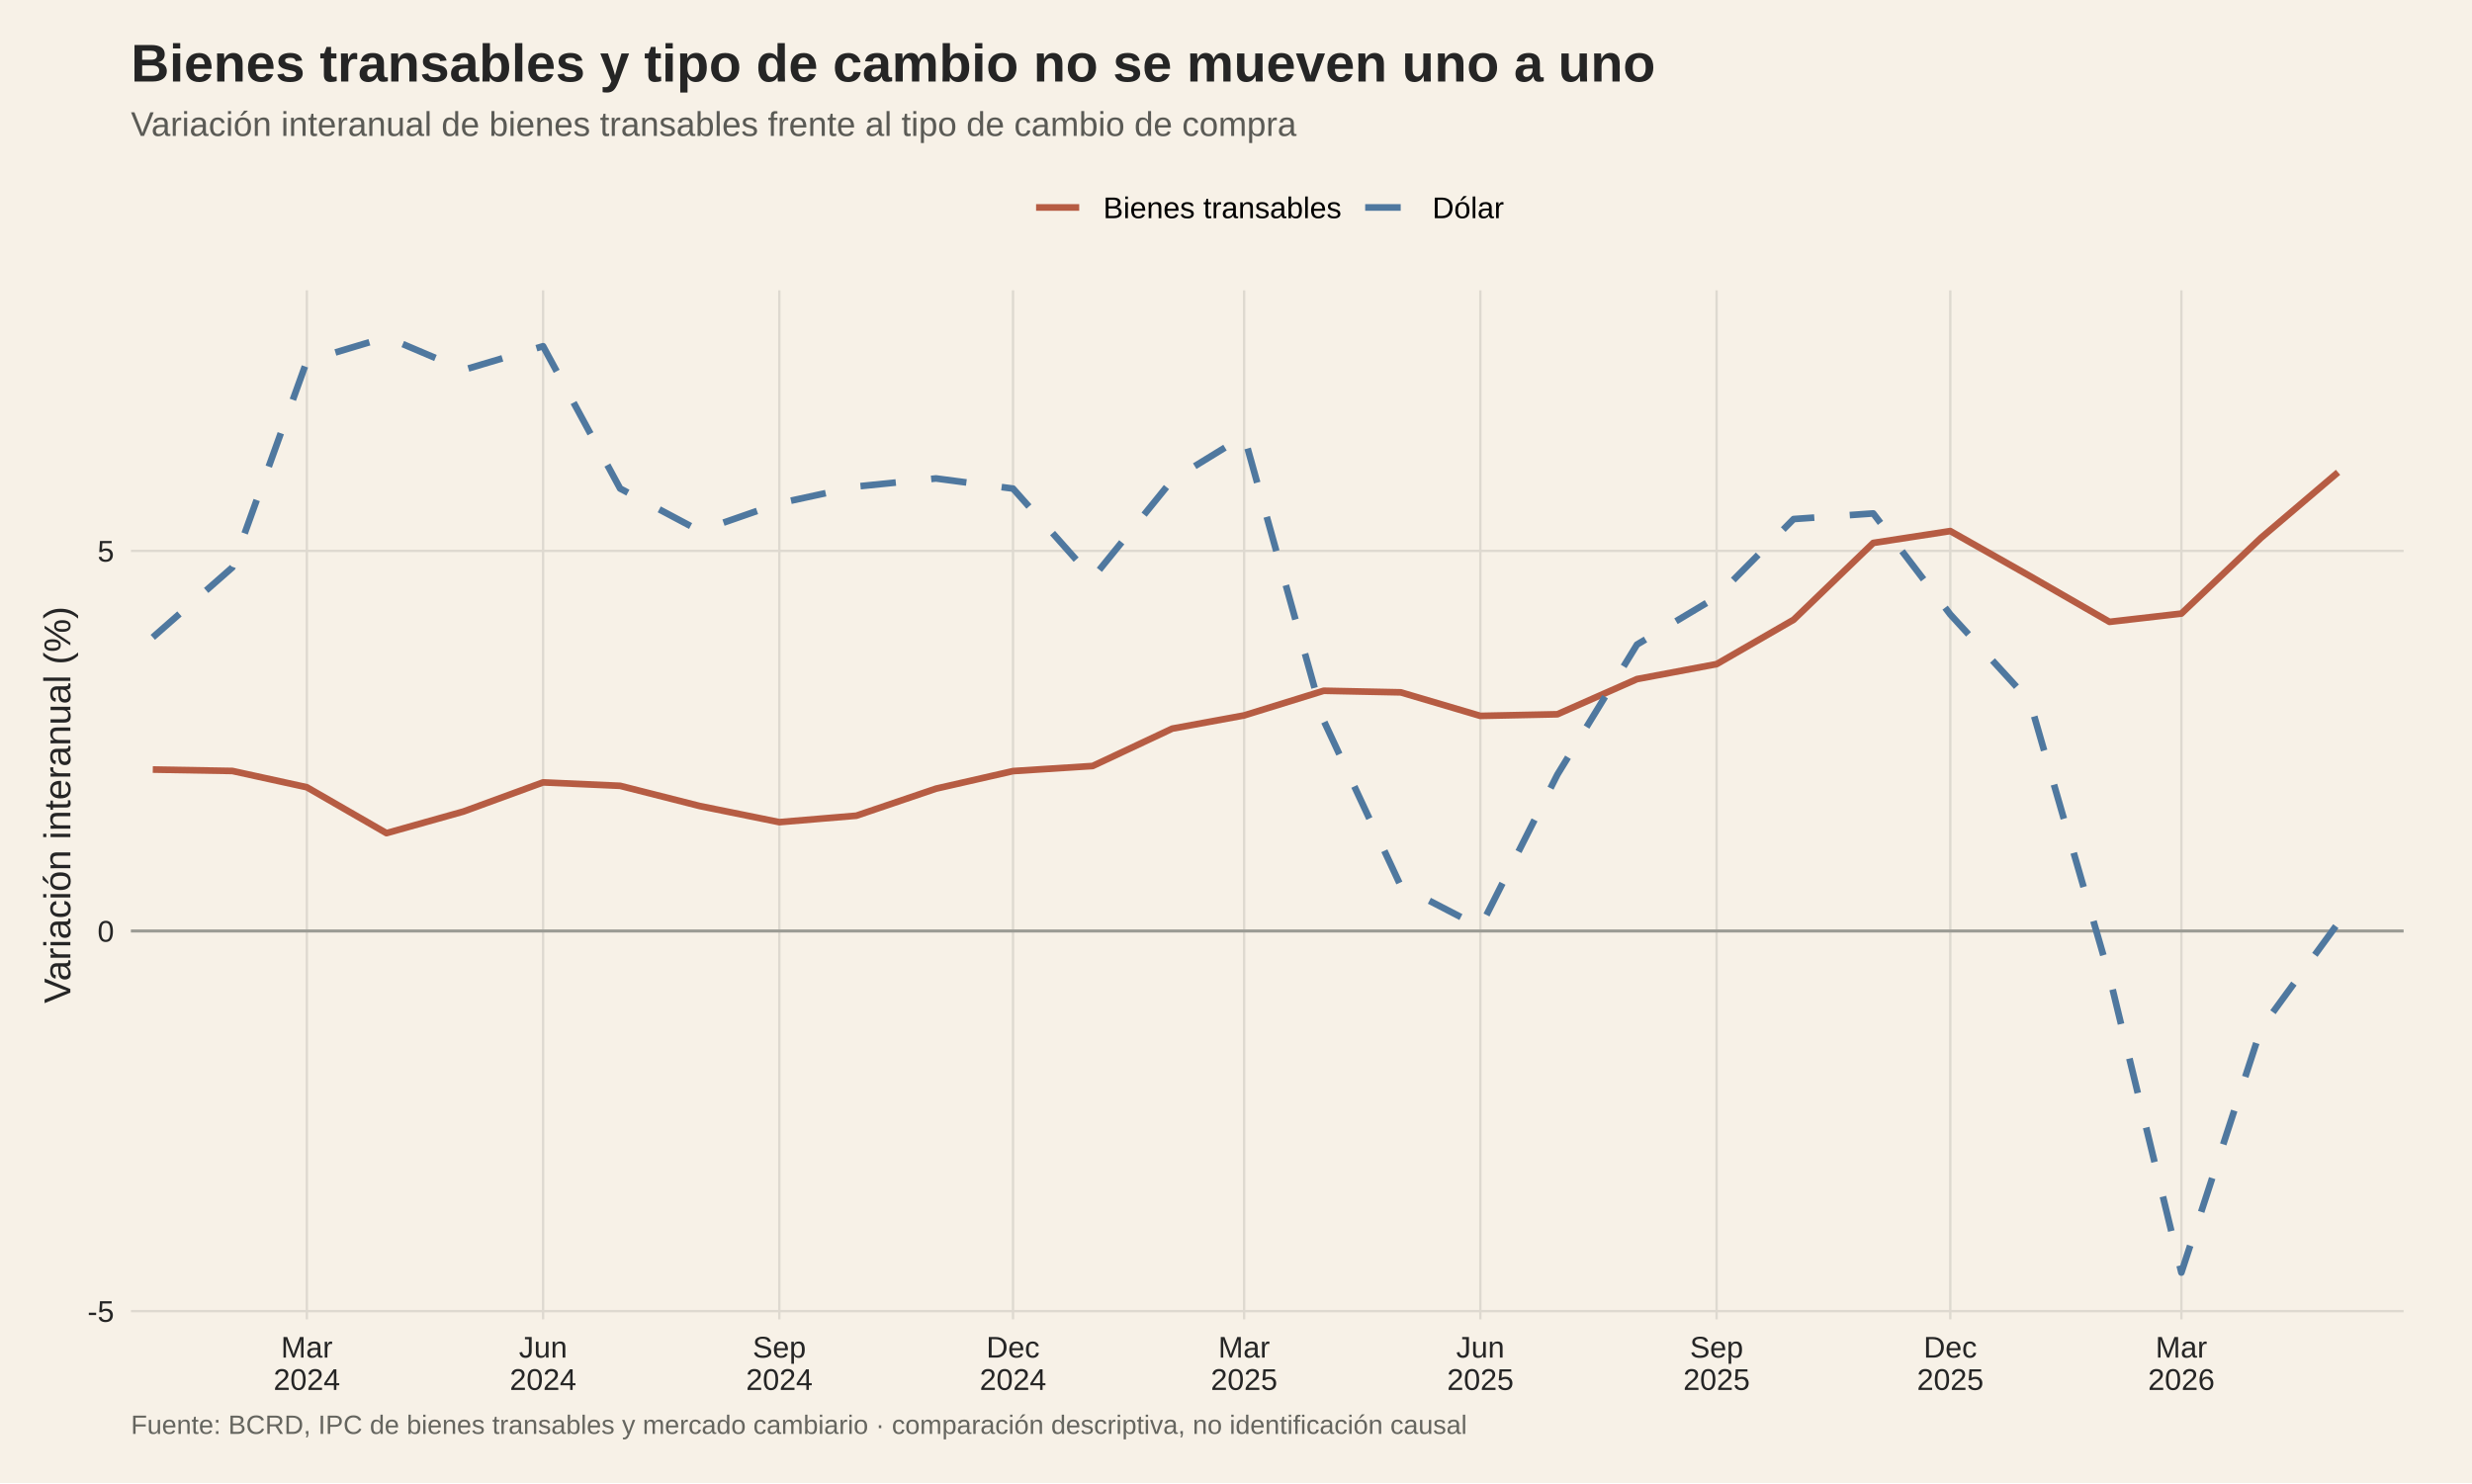
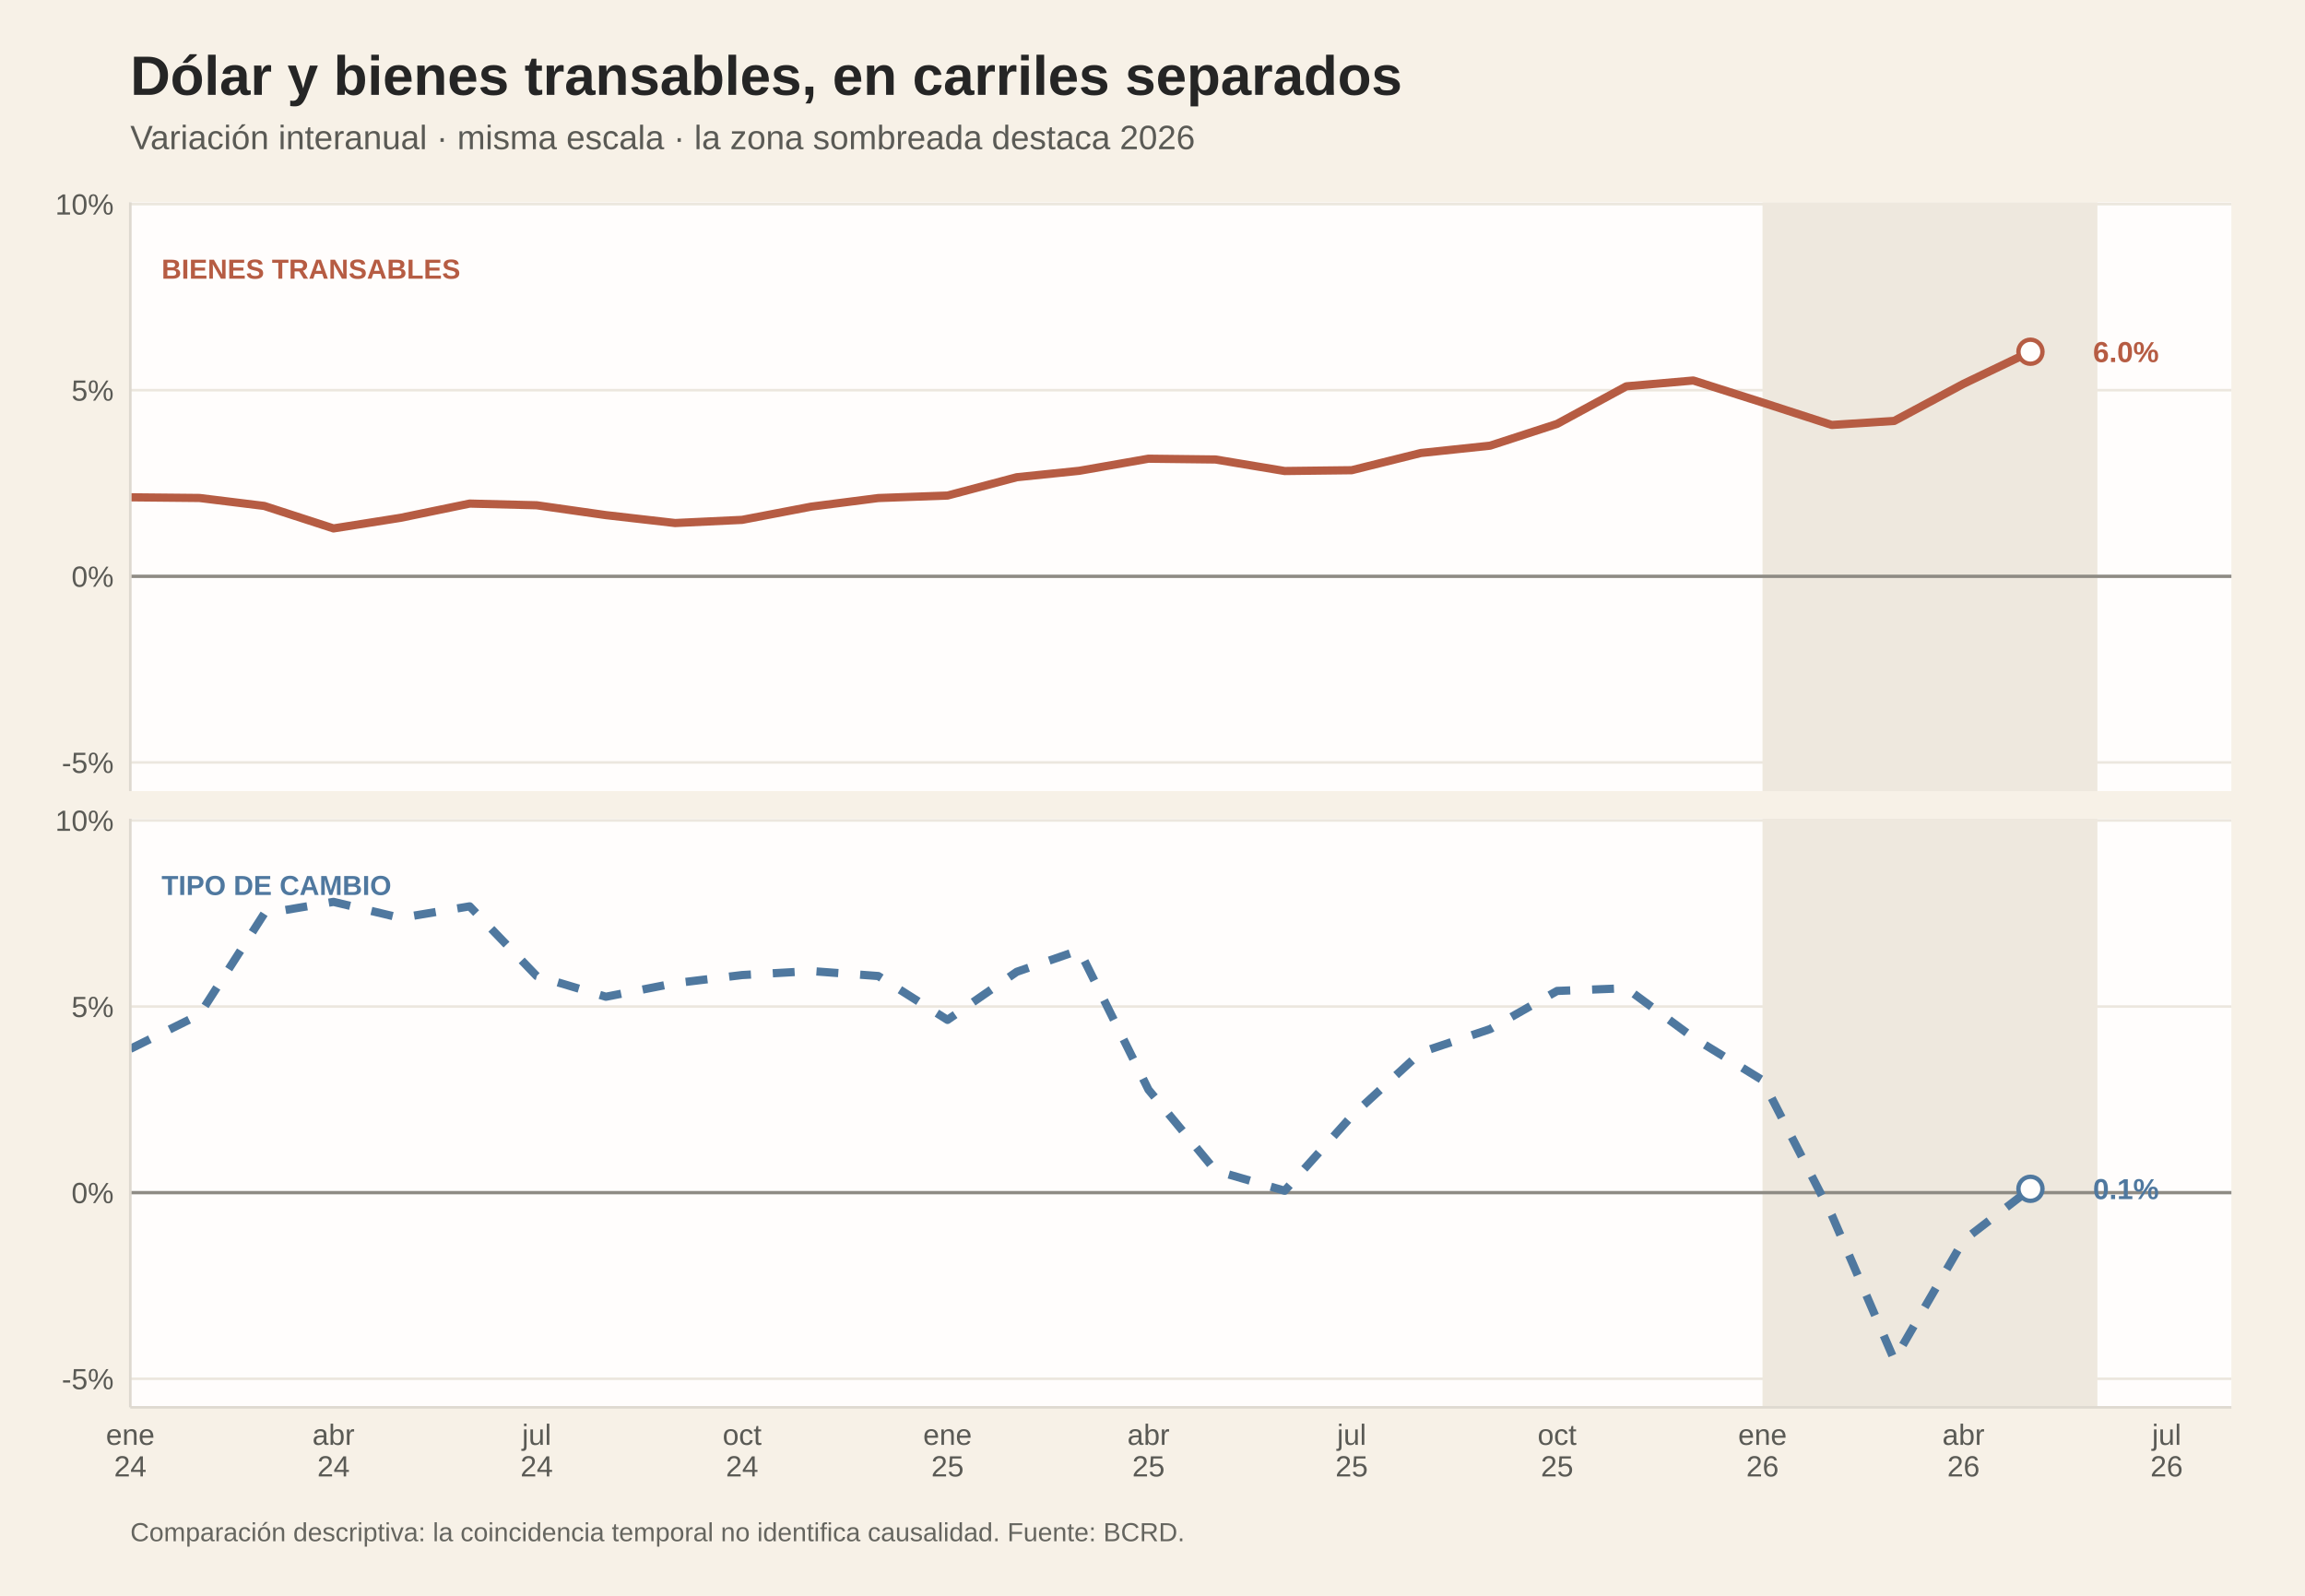
- <svg xmlns="http://www.w3.org/2000/svg" width="792.00pt" height="475.20pt" viewBox="0 0 792.00 475.20">
+ <svg xmlns="http://www.w3.org/2000/svg" width="748.80pt" height="518.40pt" viewBox="0 0 748.80 518.40">
  <g class="svglite">
    <defs>
      <style type="text/css">
    .svglite line, .svglite polyline, .svglite polygon, .svglite path, .svglite rect, .svglite circle {
      fill: none;
      stroke: #000000;
      stroke-linecap: round;
      stroke-linejoin: round;
      stroke-miterlimit: 10.00;
    }
    .svglite text {
      white-space: pre;
    }
    .svglite g.glyphgroup path {
      fill: inherit;
      stroke: none;
    }
  </style>
    </defs>
    <rect width="100%" height="100%" style="stroke: none; fill: #F7F1E7;" />
    <defs>
-       <clipPath id="cpMC4wMHw3OTIuMDB8MC4wMHw0NzUuMjA=">
-         <rect x="0.00" y="0.00" width="792.00" height="475.20" />
+       <clipPath id="cpMC4wMHw3NDguODB8MC4wMHw1MTguNDA=">
+         <rect x="0.00" y="0.00" width="748.80" height="518.40" />
      </clipPath>
    </defs>
-     <g clip-path="url(#cpMC4wMHw3OTIuMDB8MC4wMHw0NzUuMjA=)">
-       <rect x="0.00" y="0.00" width="792.00" height="475.20" style="stroke-width: 1.16; stroke: none; fill: #F7F1E7;" />
+     <g clip-path="url(#cpMC4wMHw3NDguODB8MC4wMHw1MTguNDA=)">
+       <rect x="0" y="0" width="748.80" height="518.40" style="stroke-width: 1.16; stroke: none; fill: #F7F1E7;" />
    </g>
    <defs>
-       <clipPath id="cpNDEuOTV8NzcwLjA4fDkzLjA0fDQyMi43Ng==">
-         <rect x="41.95" y="93.04" width="728.13" height="329.72" />
+       <clipPath id="cpNDIuMzN8NzI0Ljg5fDY1LjczfDI1Ni45OA==">
+         <rect x="42.33" y="65.73" width="682.56" height="191.25" />
      </clipPath>
    </defs>
-     <g clip-path="url(#cpNDEuOTV8NzcwLjA4fDkzLjA0fDQyMi43Ng==)">
-       <rect x="41.95" y="93.04" width="728.13" height="329.72" style="stroke-width: 1.16; stroke: none; fill: #F7F1E7;" />
-       <polyline points="41.95,420.12 770.08,420.12 " style="stroke-width: 0.75; stroke: #DED9D0; stroke-linecap: butt;" />
-       <polyline points="41.95,298.32 770.08,298.32 " style="stroke-width: 0.75; stroke: #DED9D0; stroke-linecap: butt;" />
-       <polyline points="41.95,176.52 770.08,176.52 " style="stroke-width: 0.75; stroke: #DED9D0; stroke-linecap: butt;" />
-       <polyline points="98.31,422.76 98.31,93.04 " style="stroke-width: 0.75; stroke: #DED9D0; stroke-linecap: butt;" />
-       <polyline points="174.00,422.76 174.00,93.04 " style="stroke-width: 0.75; stroke: #DED9D0; stroke-linecap: butt;" />
-       <polyline points="249.69,422.76 249.69,93.04 " style="stroke-width: 0.75; stroke: #DED9D0; stroke-linecap: butt;" />
-       <polyline points="324.56,422.76 324.56,93.04 " style="stroke-width: 0.75; stroke: #DED9D0; stroke-linecap: butt;" />
-       <polyline points="398.60,422.76 398.60,93.04 " style="stroke-width: 0.75; stroke: #DED9D0; stroke-linecap: butt;" />
-       <polyline points="474.29,422.76 474.29,93.04 " style="stroke-width: 0.75; stroke: #DED9D0; stroke-linecap: butt;" />
-       <polyline points="549.98,422.76 549.98,93.04 " style="stroke-width: 0.75; stroke: #DED9D0; stroke-linecap: butt;" />
-       <polyline points="624.85,422.76 624.85,93.04 " style="stroke-width: 0.75; stroke: #DED9D0; stroke-linecap: butt;" />
-       <polyline points="698.89,422.76 698.89,93.04 " style="stroke-width: 0.75; stroke: #DED9D0; stroke-linecap: butt;" />
-       <line x1="41.95" y1="298.32" x2="770.08" y2="298.32" style="stroke-width: 0.96; stroke: #9B9B94; stroke-linecap: butt;" />
-       <polyline points="48.95,246.59 74.45,247.04 98.31,252.26 123.82,266.96 148.50,260.03 174.00,250.70 198.68,251.80 224.19,258.27 249.69,263.44 274.37,261.37 299.88,252.71 324.56,247.08 350.06,245.45 375.57,233.47 398.60,229.24 424.11,221.34 448.79,221.85 474.29,229.39 498.97,228.87 524.48,217.60 549.98,212.80 574.66,198.58 600.17,173.97 624.85,170.17 650.35,184.58 675.86,199.26 698.89,196.61 724.40,172.34 749.08,151.34 " style="stroke-width: 2.13; stroke: #B65C43; stroke-linecap: butt;" />
-       <polyline points="48.95,204.22 74.45,181.82 98.31,115.68 123.82,108.03 148.50,118.53 174.00,110.94 198.68,156.54 224.19,170.12 249.69,161.24 274.37,155.90 299.88,153.31 324.56,156.56 350.06,185.26 375.57,153.80 398.60,139.66 424.11,230.94 448.79,283.89 474.29,297.08 498.97,248.20 524.48,206.53 549.98,191.27 574.66,166.32 600.17,164.52 624.85,196.88 650.35,224.73 675.86,312.91 698.89,407.77 724.40,329.59 749.08,295.79 " style="stroke-width: 2.13; stroke: #4F789F; stroke-dasharray: 11.38,11.38; stroke-linecap: butt;" />
+     <g clip-path="url(#cpNDIuMzN8NzI0Ljg5fDY1LjczfDI1Ni45OA==)">
+       <rect x="42.33" y="65.73" width="682.56" height="191.25" style="stroke-width: 1.16; stroke: none; fill: #FFFDFC;" />
+       <polyline points="42.33,247.68 724.89,247.68 " style="stroke-width: 0.85; stroke: #ECE7DE; stroke-linecap: butt;" />
+       <polyline points="42.33,187.22 724.89,187.22 " style="stroke-width: 0.85; stroke: #ECE7DE; stroke-linecap: butt;" />
+       <polyline points="42.33,126.76 724.89,126.76 " style="stroke-width: 0.85; stroke: #ECE7DE; stroke-linecap: butt;" />
+       <polyline points="42.33,66.30 724.89,66.30 " style="stroke-width: 0.85; stroke: #ECE7DE; stroke-linecap: butt;" />
+       <rect x="572.56" y="65.73" width="108.80" height="191.25" style="stroke-width: 1.16; stroke: none; stroke-linecap: butt; stroke-linejoin: miter; fill: #EEE8DE;" />
+       <line x1="42.33" y1="187.22" x2="724.89" y2="187.22" style="stroke-width: 1.07; stroke: #8E8B84; stroke-linecap: butt;" />
+       <polyline points="42.33,161.55 64.81,161.77 85.85,164.36 108.34,171.66 130.10,168.22 152.58,163.59 174.34,164.14 196.83,167.34 219.32,169.91 241.08,168.88 263.56,164.58 285.32,161.79 307.81,160.98 330.30,155.03 350.61,152.94 373.09,149.01 394.85,149.27 417.34,153.01 439.10,152.75 461.58,147.16 484.07,144.78 505.83,137.71 528.32,125.50 550.08,123.61 572.56,130.76 595.05,138.05 615.36,136.74 637.85,124.69 659.61,114.26 " style="stroke-width: 2.67; stroke: #B65C43; stroke-linecap: butt;" />
+       <circle cx="659.61" cy="114.26" r="3.91" style="stroke-width: 1.42; stroke: #B65C43; fill: #FFFDFC;" />
+       <text x="679.92" y="117.62" style="font-size: 9.39px; font-weight: bold;fill: #B65C43; font-family: &quot;Arial&quot;;" textLength="21.38px" lengthAdjust="spacingAndGlyphs">6.0%</text>
+       <text x="52.48" y="90.53" style="font-size: 8.96px; font-weight: bold;fill: #B65C43; font-family: &quot;Arial&quot;;" textLength="97.00px" lengthAdjust="spacingAndGlyphs">BIENES TRANSABLES</text>
    </g>
-     <g clip-path="url(#cpMC4wMHw3OTIuMDB8MC4wMHw0NzUuMjA=)">
-       <text x="36.57" y="423.55" text-anchor="end" style="font-size: 9.60px;fill: #252525; font-family: &quot;Arial&quot;;" textLength="8.52px" lengthAdjust="spacingAndGlyphs">-5</text>
-       <text x="36.57" y="301.75" text-anchor="end" style="font-size: 9.60px;fill: #252525; font-family: &quot;Arial&quot;;" textLength="5.33px" lengthAdjust="spacingAndGlyphs">0</text>
-       <text x="36.57" y="179.95" text-anchor="end" style="font-size: 9.60px;fill: #252525; font-family: &quot;Arial&quot;;" textLength="5.33px" lengthAdjust="spacingAndGlyphs">5</text>
-       <text x="98.31" y="435.01" text-anchor="middle" style="font-size: 9.60px;fill: #252525; font-family: &quot;Arial&quot;;" textLength="16.50px" lengthAdjust="spacingAndGlyphs">Mar</text>
-       <text x="98.31" y="445.37" text-anchor="middle" style="font-size: 9.60px;fill: #252525; font-family: &quot;Arial&quot;;" textLength="21.31px" lengthAdjust="spacingAndGlyphs">2024</text>
-       <text x="174.00" y="435.01" text-anchor="middle" style="font-size: 9.60px;fill: #252525; font-family: &quot;Arial&quot;;" textLength="15.45px" lengthAdjust="spacingAndGlyphs">Jun</text>
-       <text x="174.00" y="445.37" text-anchor="middle" style="font-size: 9.60px;fill: #252525; font-family: &quot;Arial&quot;;" textLength="21.31px" lengthAdjust="spacingAndGlyphs">2024</text>
-       <text x="249.69" y="435.01" text-anchor="middle" style="font-size: 9.60px;fill: #252525; font-family: &quot;Arial&quot;;" textLength="17.06px" lengthAdjust="spacingAndGlyphs">Sep</text>
-       <text x="249.69" y="445.37" text-anchor="middle" style="font-size: 9.60px;fill: #252525; font-family: &quot;Arial&quot;;" textLength="21.31px" lengthAdjust="spacingAndGlyphs">2024</text>
-       <text x="324.56" y="435.01" text-anchor="middle" style="font-size: 9.60px;fill: #252525; font-family: &quot;Arial&quot;;" textLength="17.05px" lengthAdjust="spacingAndGlyphs">Dec</text>
-       <text x="324.56" y="445.37" text-anchor="middle" style="font-size: 9.60px;fill: #252525; font-family: &quot;Arial&quot;;" textLength="21.31px" lengthAdjust="spacingAndGlyphs">2024</text>
-       <text x="398.60" y="435.01" text-anchor="middle" style="font-size: 9.60px;fill: #252525; font-family: &quot;Arial&quot;;" textLength="16.50px" lengthAdjust="spacingAndGlyphs">Mar</text>
-       <text x="398.60" y="445.37" text-anchor="middle" style="font-size: 9.60px;fill: #252525; font-family: &quot;Arial&quot;;" textLength="21.31px" lengthAdjust="spacingAndGlyphs">2025</text>
-       <text x="474.29" y="435.01" text-anchor="middle" style="font-size: 9.60px;fill: #252525; font-family: &quot;Arial&quot;;" textLength="15.45px" lengthAdjust="spacingAndGlyphs">Jun</text>
-       <text x="474.29" y="445.37" text-anchor="middle" style="font-size: 9.60px;fill: #252525; font-family: &quot;Arial&quot;;" textLength="21.31px" lengthAdjust="spacingAndGlyphs">2025</text>
-       <text x="549.98" y="435.01" text-anchor="middle" style="font-size: 9.60px;fill: #252525; font-family: &quot;Arial&quot;;" textLength="17.06px" lengthAdjust="spacingAndGlyphs">Sep</text>
-       <text x="549.98" y="445.37" text-anchor="middle" style="font-size: 9.60px;fill: #252525; font-family: &quot;Arial&quot;;" textLength="21.31px" lengthAdjust="spacingAndGlyphs">2025</text>
-       <text x="624.85" y="435.01" text-anchor="middle" style="font-size: 9.60px;fill: #252525; font-family: &quot;Arial&quot;;" textLength="17.05px" lengthAdjust="spacingAndGlyphs">Dec</text>
-       <text x="624.85" y="445.37" text-anchor="middle" style="font-size: 9.60px;fill: #252525; font-family: &quot;Arial&quot;;" textLength="21.31px" lengthAdjust="spacingAndGlyphs">2025</text>
-       <text x="698.89" y="435.01" text-anchor="middle" style="font-size: 9.60px;fill: #252525; font-family: &quot;Arial&quot;;" textLength="16.50px" lengthAdjust="spacingAndGlyphs">Mar</text>
-       <text x="698.89" y="445.37" text-anchor="middle" style="font-size: 9.60px;fill: #252525; font-family: &quot;Arial&quot;;" textLength="21.31px" lengthAdjust="spacingAndGlyphs">2026</text>
-       <text transform="translate(22.54,257.90) rotate(-90)" text-anchor="middle" style="font-size: 12.00px;fill: #252525; font-family: &quot;Arial&quot;;" textLength="127.17px" lengthAdjust="spacingAndGlyphs">Variación interanual (%)</text>
-       <line x1="331.95" y1="66.47" x2="345.77" y2="66.47" style="stroke-width: 2.13; stroke: #B65C43; stroke-linecap: butt;" />
-       <line x1="437.39" y1="66.47" x2="451.21" y2="66.47" style="stroke-width: 2.13; stroke: #4F789F; stroke-dasharray: 11.38,11.38; stroke-linecap: butt;" />
-       <text x="353.48" y="69.90" style="font-size: 9.60px; font-family: &quot;Arial&quot;;" textLength="76.20px" lengthAdjust="spacingAndGlyphs">Bienes transables</text>
-       <text x="458.92" y="69.90" style="font-size: 9.60px; font-family: &quot;Arial&quot;;" textLength="22.89px" lengthAdjust="spacingAndGlyphs">Dólar</text>
-       <text x="41.95" y="43.56" style="font-size: 11.00px;fill: #5A5A55; font-family: &quot;Arial&quot;;" textLength="373.69px" lengthAdjust="spacingAndGlyphs">Variación interanual de bienes transables frente al tipo de cambio de compra</text>
-       <text x="41.95" y="26.12" style="font-size: 17.00px; font-weight: bold;fill: #252525; font-family: &quot;Arial&quot;;" textLength="488.39px" lengthAdjust="spacingAndGlyphs">Bienes transables y tipo de cambio no se mueven uno a uno</text>
-       <text x="41.95" y="459.46" style="font-size: 8.50px;fill: #65655F; font-family: &quot;Arial&quot;;" textLength="428.31px" lengthAdjust="spacingAndGlyphs">Fuente: BCRD, IPC de bienes transables y mercado cambiario · comparación descriptiva, no identificación causal</text>
+     <g clip-path="url(#cpMC4wMHw3NDguODB8MC4wMHw1MTguNDA=)">
+ </g>
+     <defs>
+       <clipPath id="cpNDIuMzN8NzI0Ljg5fDI2NS45NXw0NTcuMTk=">
+         <rect x="42.33" y="265.95" width="682.56" height="191.25" />
+       </clipPath>
+     </defs>
+     <g clip-path="url(#cpNDIuMzN8NzI0Ljg5fDI2NS45NXw0NTcuMTk=)">
+       <rect x="42.33" y="265.95" width="682.56" height="191.25" style="stroke-width: 1.16; stroke: none; fill: #FFFDFC;" />
+       <polyline points="42.33,447.90 724.89,447.90 " style="stroke-width: 0.85; stroke: #ECE7DE; stroke-linecap: butt;" />
+       <polyline points="42.33,387.44 724.89,387.44 " style="stroke-width: 0.85; stroke: #ECE7DE; stroke-linecap: butt;" />
+       <polyline points="42.33,326.98 724.89,326.98 " style="stroke-width: 0.85; stroke: #ECE7DE; stroke-linecap: butt;" />
+       <polyline points="42.33,266.52 724.89,266.52 " style="stroke-width: 0.85; stroke: #ECE7DE; stroke-linecap: butt;" />
+       <rect x="572.56" y="265.95" width="108.80" height="191.25" style="stroke-width: 1.16; stroke: none; stroke-linecap: butt; stroke-linejoin: miter; fill: #EEE8DE;" />
+       <line x1="42.33" y1="387.44" x2="724.89" y2="387.44" style="stroke-width: 1.07; stroke: #8E8B84; stroke-linecap: butt;" />
+       <polyline points="42.33,340.73 64.81,329.61 85.85,296.78 108.34,292.98 130.10,298.19 152.58,294.43 174.34,317.06 196.83,323.80 219.32,319.39 241.08,316.75 263.56,315.46 285.32,317.07 307.81,331.32 330.30,315.70 350.61,308.68 373.09,353.99 394.85,380.28 417.34,386.82 439.10,362.56 461.58,341.87 484.07,334.30 505.83,321.91 528.32,321.02 550.08,337.08 572.56,350.91 595.05,394.68 615.36,441.77 637.85,402.96 659.61,386.19 " style="stroke-width: 2.67; stroke: #4F789F; stroke-dasharray: 7.11,7.11; stroke-linecap: butt;" />
+       <circle cx="659.61" cy="386.19" r="3.91" style="stroke-width: 1.42; stroke: #4F789F; fill: #FFFDFC;" />
+       <text x="679.92" y="389.54" style="font-size: 9.39px; font-weight: bold;fill: #4F789F; font-family: &quot;Arial&quot;;" textLength="21.38px" lengthAdjust="spacingAndGlyphs">0.1%</text>
+       <text x="52.48" y="290.74" style="font-size: 8.96px; font-weight: bold;fill: #4F789F; font-family: &quot;Arial&quot;;" textLength="74.61px" lengthAdjust="spacingAndGlyphs">TIPO DE CAMBIO</text>
+     </g>
+     <g clip-path="url(#cpMC4wMHw3NDguODB8MC4wMHw1MTguNDA=)">
+       <polyline points="42.33,457.19 724.89,457.19 " style="stroke-width: 0.85; stroke: #DED9D0; stroke-linecap: butt;" />
+       <text x="42.33" y="469.37" text-anchor="middle" style="font-size: 9.50px;fill: #5A5A55; font-family: &quot;Arial&quot;;" textLength="15.84px" lengthAdjust="spacingAndGlyphs">ene</text>
+       <text x="42.33" y="479.63" text-anchor="middle" style="font-size: 9.50px;fill: #5A5A55; font-family: &quot;Arial&quot;;" textLength="10.56px" lengthAdjust="spacingAndGlyphs">24</text>
+       <text x="108.34" y="469.37" text-anchor="middle" style="font-size: 9.50px;fill: #5A5A55; font-family: &quot;Arial&quot;;" textLength="13.72px" lengthAdjust="spacingAndGlyphs">abr</text>
+       <text x="108.34" y="479.63" text-anchor="middle" style="font-size: 9.50px;fill: #5A5A55; font-family: &quot;Arial&quot;;" textLength="10.56px" lengthAdjust="spacingAndGlyphs">24</text>
+       <text x="174.34" y="469.37" text-anchor="middle" style="font-size: 9.50px;fill: #5A5A55; font-family: &quot;Arial&quot;;" textLength="9.50px" lengthAdjust="spacingAndGlyphs">jul</text>
+       <text x="174.34" y="479.63" text-anchor="middle" style="font-size: 9.50px;fill: #5A5A55; font-family: &quot;Arial&quot;;" textLength="10.56px" lengthAdjust="spacingAndGlyphs">24</text>
+       <text x="241.08" y="469.37" text-anchor="middle" style="font-size: 9.50px;fill: #5A5A55; font-family: &quot;Arial&quot;;" textLength="12.67px" lengthAdjust="spacingAndGlyphs">oct</text>
+       <text x="241.08" y="479.63" text-anchor="middle" style="font-size: 9.50px;fill: #5A5A55; font-family: &quot;Arial&quot;;" textLength="10.56px" lengthAdjust="spacingAndGlyphs">24</text>
+       <text x="307.81" y="469.37" text-anchor="middle" style="font-size: 9.50px;fill: #5A5A55; font-family: &quot;Arial&quot;;" textLength="15.84px" lengthAdjust="spacingAndGlyphs">ene</text>
+       <text x="307.81" y="479.63" text-anchor="middle" style="font-size: 9.50px;fill: #5A5A55; font-family: &quot;Arial&quot;;" textLength="10.56px" lengthAdjust="spacingAndGlyphs">25</text>
+       <text x="373.09" y="469.37" text-anchor="middle" style="font-size: 9.50px;fill: #5A5A55; font-family: &quot;Arial&quot;;" textLength="13.72px" lengthAdjust="spacingAndGlyphs">abr</text>
+       <text x="373.09" y="479.63" text-anchor="middle" style="font-size: 9.50px;fill: #5A5A55; font-family: &quot;Arial&quot;;" textLength="10.56px" lengthAdjust="spacingAndGlyphs">25</text>
+       <text x="439.10" y="469.37" text-anchor="middle" style="font-size: 9.50px;fill: #5A5A55; font-family: &quot;Arial&quot;;" textLength="9.50px" lengthAdjust="spacingAndGlyphs">jul</text>
+       <text x="439.10" y="479.63" text-anchor="middle" style="font-size: 9.50px;fill: #5A5A55; font-family: &quot;Arial&quot;;" textLength="10.56px" lengthAdjust="spacingAndGlyphs">25</text>
+       <text x="505.83" y="469.37" text-anchor="middle" style="font-size: 9.50px;fill: #5A5A55; font-family: &quot;Arial&quot;;" textLength="12.67px" lengthAdjust="spacingAndGlyphs">oct</text>
+       <text x="505.83" y="479.63" text-anchor="middle" style="font-size: 9.50px;fill: #5A5A55; font-family: &quot;Arial&quot;;" textLength="10.56px" lengthAdjust="spacingAndGlyphs">25</text>
+       <text x="572.56" y="469.37" text-anchor="middle" style="font-size: 9.50px;fill: #5A5A55; font-family: &quot;Arial&quot;;" textLength="15.84px" lengthAdjust="spacingAndGlyphs">ene</text>
+       <text x="572.56" y="479.63" text-anchor="middle" style="font-size: 9.50px;fill: #5A5A55; font-family: &quot;Arial&quot;;" textLength="10.56px" lengthAdjust="spacingAndGlyphs">26</text>
+       <text x="637.85" y="469.37" text-anchor="middle" style="font-size: 9.50px;fill: #5A5A55; font-family: &quot;Arial&quot;;" textLength="13.72px" lengthAdjust="spacingAndGlyphs">abr</text>
+       <text x="637.85" y="479.63" text-anchor="middle" style="font-size: 9.50px;fill: #5A5A55; font-family: &quot;Arial&quot;;" textLength="10.56px" lengthAdjust="spacingAndGlyphs">26</text>
+       <text x="703.85" y="469.37" text-anchor="middle" style="font-size: 9.50px;fill: #5A5A55; font-family: &quot;Arial&quot;;" textLength="9.50px" lengthAdjust="spacingAndGlyphs">jul</text>
+       <text x="703.85" y="479.63" text-anchor="middle" style="font-size: 9.50px;fill: #5A5A55; font-family: &quot;Arial&quot;;" textLength="10.56px" lengthAdjust="spacingAndGlyphs">26</text>
+       <polyline points="42.33,256.98 42.33,65.73 " style="stroke-width: 0.85; stroke: #DED9D0; stroke-linecap: butt;" />
+       <text x="36.95" y="251.08" text-anchor="end" style="font-size: 9.50px;fill: #5A5A55; font-family: &quot;Arial&quot;;" textLength="16.89px" lengthAdjust="spacingAndGlyphs">-5%</text>
+       <text x="36.95" y="190.62" text-anchor="end" style="font-size: 9.50px;fill: #5A5A55; font-family: &quot;Arial&quot;;" textLength="13.73px" lengthAdjust="spacingAndGlyphs">0%</text>
+       <text x="36.95" y="130.16" text-anchor="end" style="font-size: 9.50px;fill: #5A5A55; font-family: &quot;Arial&quot;;" textLength="13.73px" lengthAdjust="spacingAndGlyphs">5%</text>
+       <text x="36.95" y="69.70" text-anchor="end" style="font-size: 9.50px;fill: #5A5A55; font-family: &quot;Arial&quot;;" textLength="19.02px" lengthAdjust="spacingAndGlyphs">10%</text>
+       <polyline points="42.33,457.19 42.33,265.95 " style="stroke-width: 0.85; stroke: #DED9D0; stroke-linecap: butt;" />
+       <text x="36.95" y="451.30" text-anchor="end" style="font-size: 9.50px;fill: #5A5A55; font-family: &quot;Arial&quot;;" textLength="16.89px" lengthAdjust="spacingAndGlyphs">-5%</text>
+       <text x="36.95" y="390.84" text-anchor="end" style="font-size: 9.50px;fill: #5A5A55; font-family: &quot;Arial&quot;;" textLength="13.73px" lengthAdjust="spacingAndGlyphs">0%</text>
+       <text x="36.95" y="330.38" text-anchor="end" style="font-size: 9.50px;fill: #5A5A55; font-family: &quot;Arial&quot;;" textLength="13.73px" lengthAdjust="spacingAndGlyphs">5%</text>
+       <text x="36.95" y="269.91" text-anchor="end" style="font-size: 9.50px;fill: #5A5A55; font-family: &quot;Arial&quot;;" textLength="19.02px" lengthAdjust="spacingAndGlyphs">10%</text>
+       <text x="42.33" y="48.47" style="font-size: 11.00px;fill: #5A5A55; font-family: &quot;Arial&quot;;" textLength="346.09px" lengthAdjust="spacingAndGlyphs">Variación interanual · misma escala · la zona sombreada destaca 2026</text>
+       <text x="42.33" y="30.82" style="font-size: 18.00px; font-weight: bold;fill: #252525; font-family: &quot;Arial&quot;;" textLength="413.31px" lengthAdjust="spacingAndGlyphs">Dólar y bienes transables, en carriles separados</text>
+       <text x="42.33" y="500.67" style="font-size: 8.50px;fill: #65655F; font-family: &quot;Arial&quot;;" textLength="342.78px" lengthAdjust="spacingAndGlyphs">Comparación descriptiva: la coincidencia temporal no identifica causalidad. Fuente: BCRD.</text>
    </g>
  </g>
</svg>
